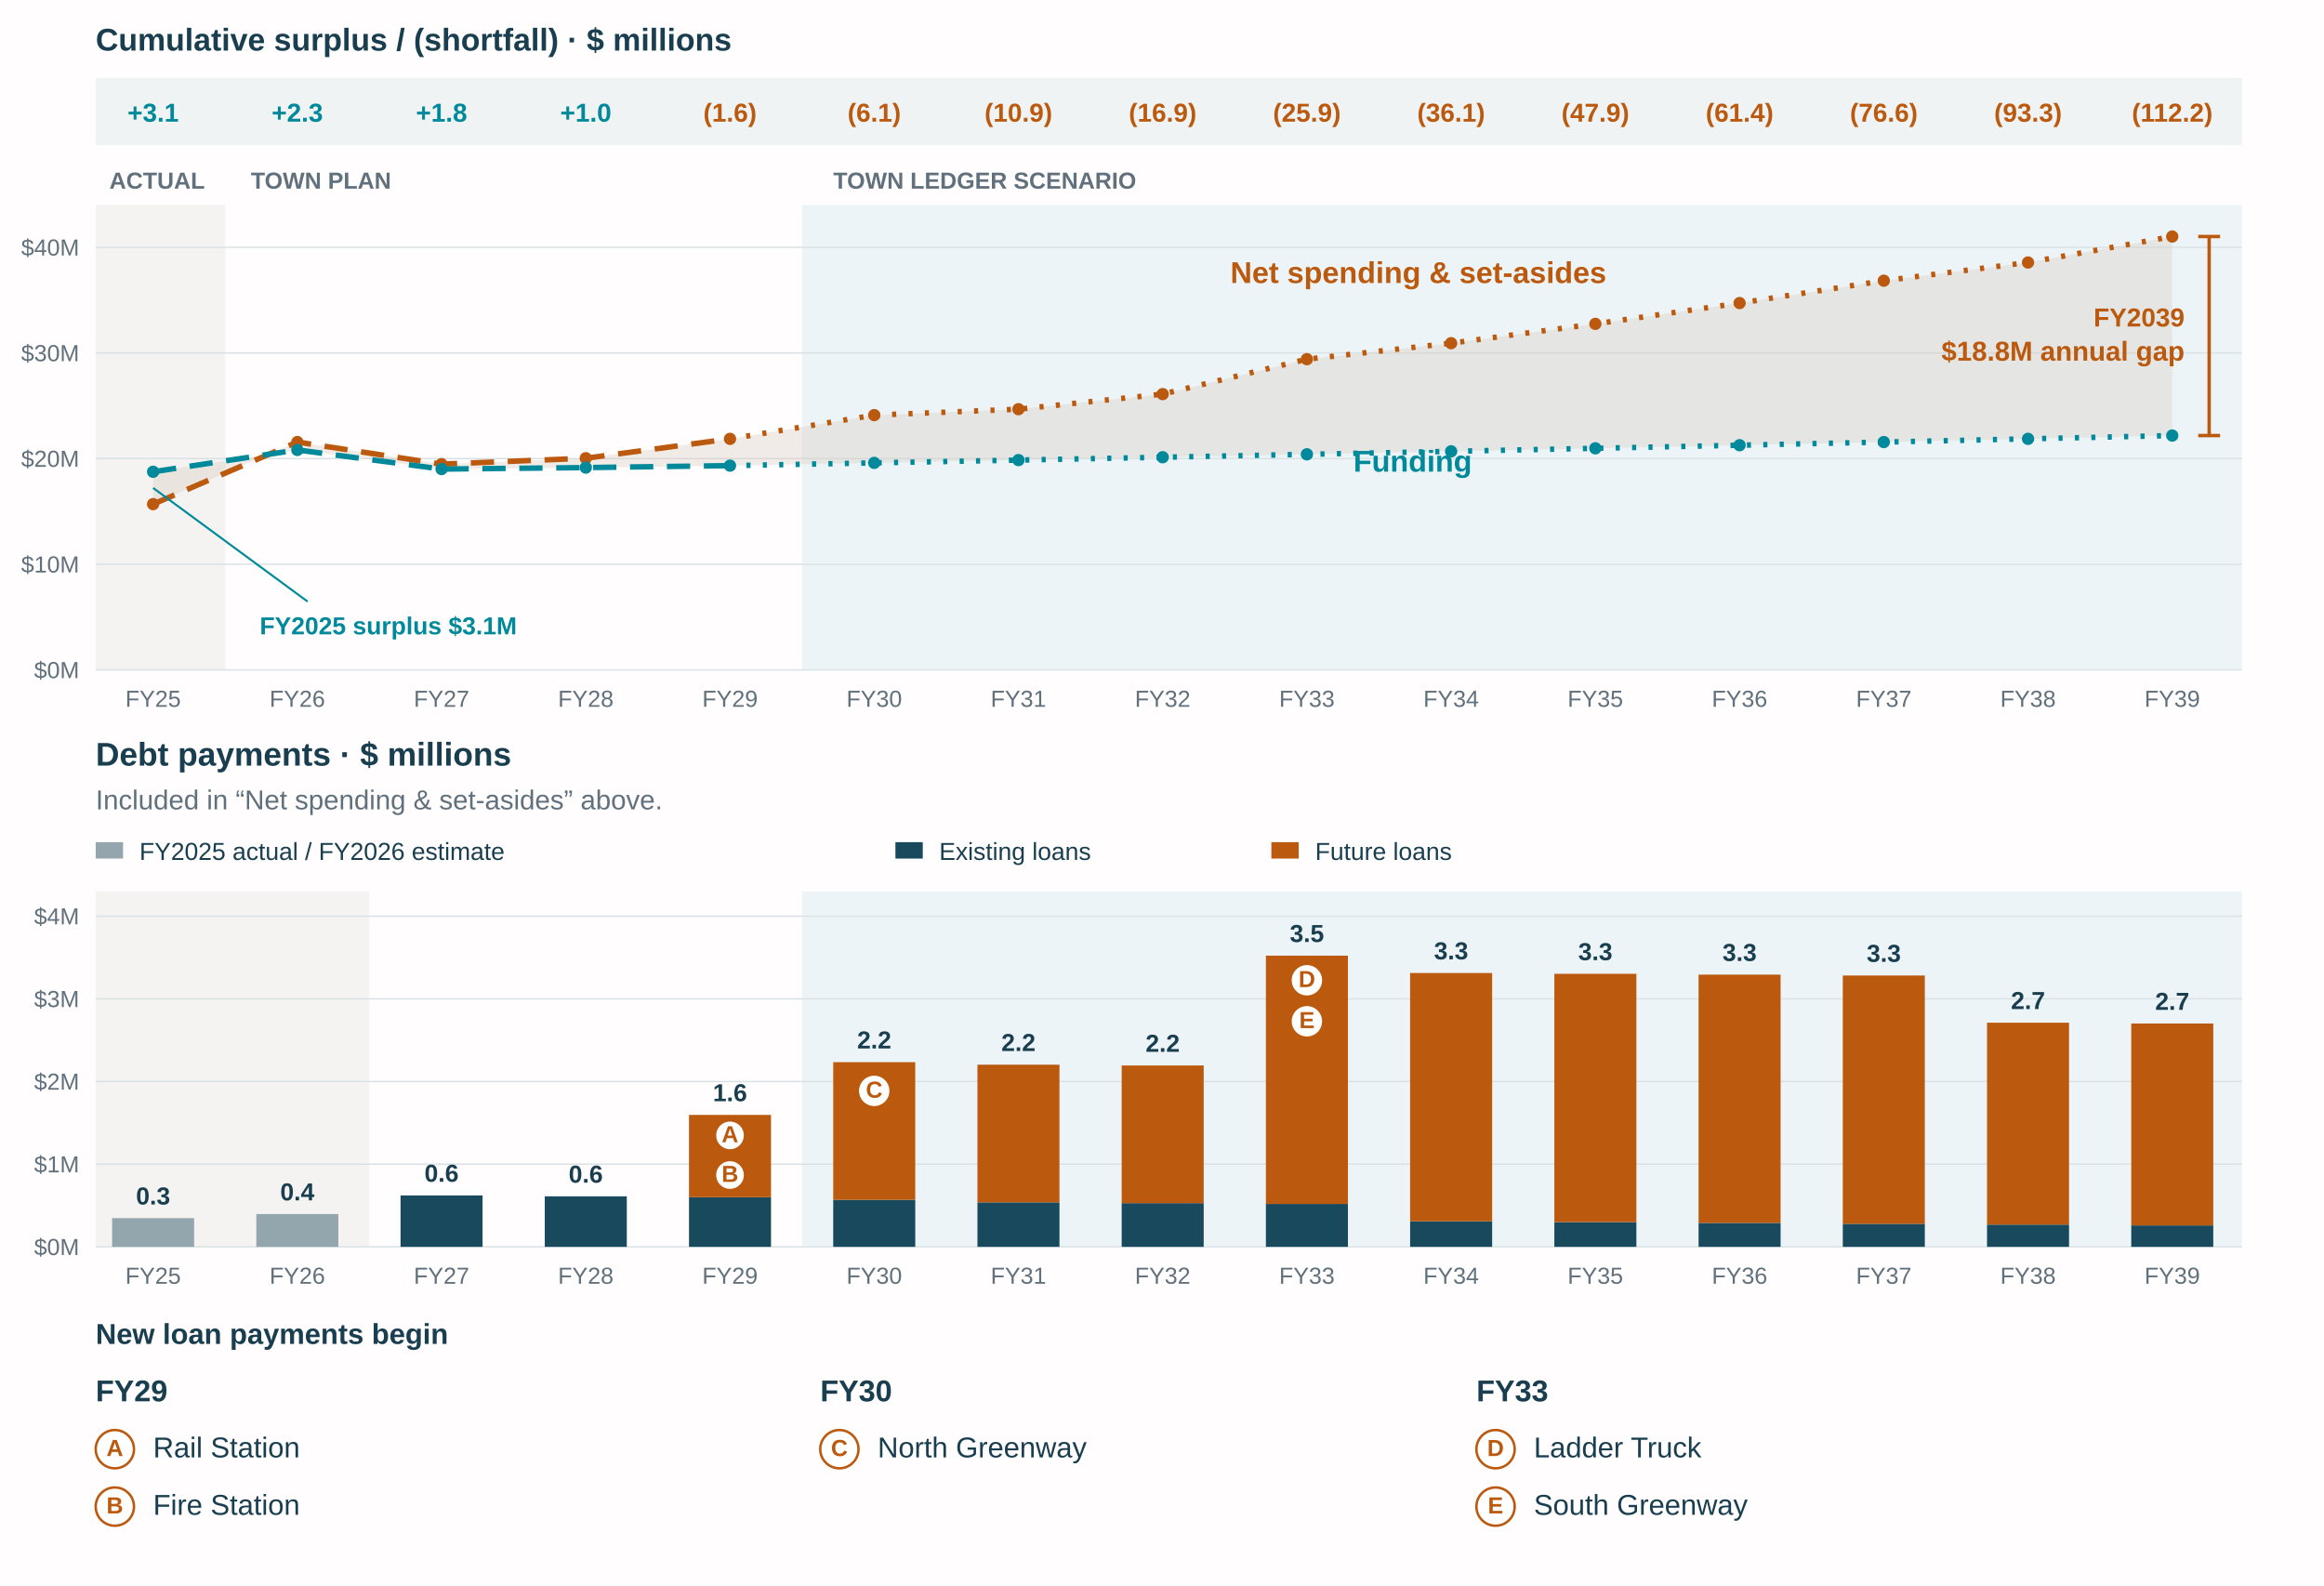
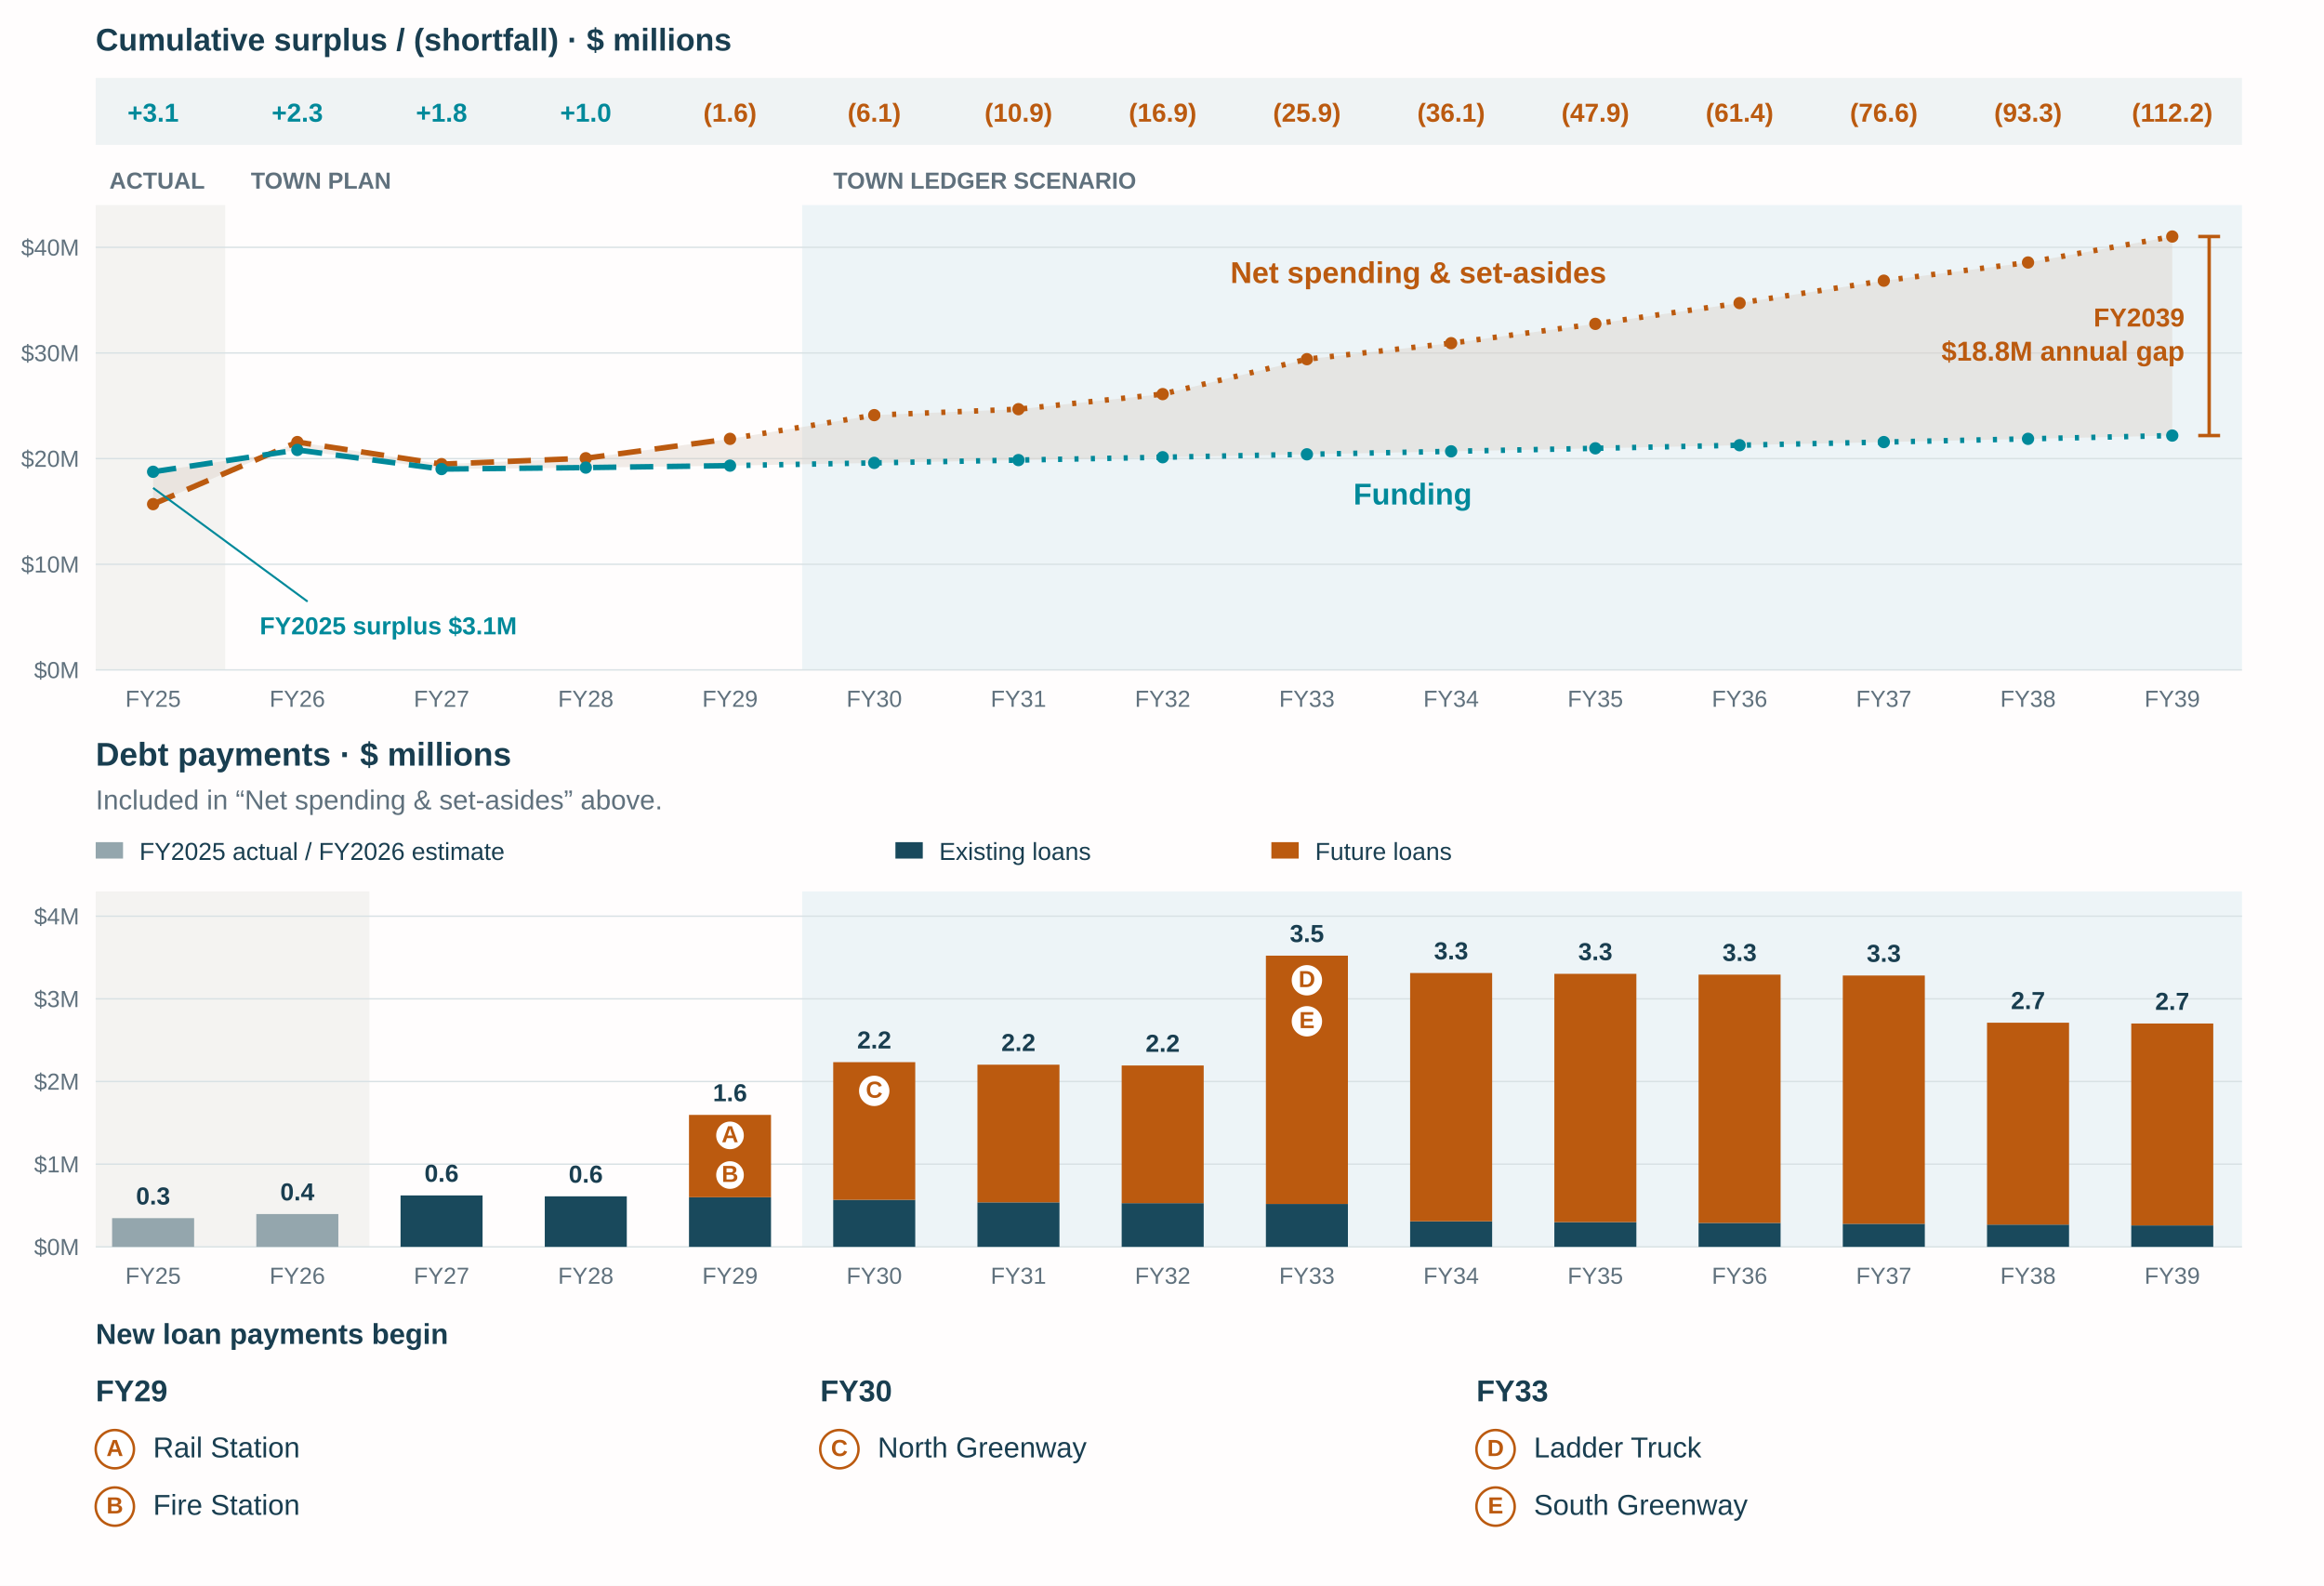
<svg xmlns="http://www.w3.org/2000/svg" viewBox="0 0 1700 1160" role="img" aria-labelledby="gf-chart-title gf-chart-desc">
  <rect width="1700" height="1160" fill="#fffdfd" />
  <g font-family="Arial, sans-serif">
    <text x="70.00" y="37.00" font-size="23" fill="#193e50" font-weight="bold" text-anchor="start">Cumulative surplus / (shortfall) · $ millions</text>
    <rect x="70.00" y="57.00" width="1570.00" height="49.00" fill="#eff3f4" />
    <text x="112.00" y="89.00" font-size="19" fill="#00899a" font-weight="bold" text-anchor="middle">+3.1</text>
    <text x="217.50" y="89.00" font-size="19" fill="#00899a" font-weight="bold" text-anchor="middle">+2.3</text>
    <text x="323.00" y="89.00" font-size="19" fill="#00899a" font-weight="bold" text-anchor="middle">+1.8</text>
    <text x="428.50" y="89.00" font-size="19" fill="#00899a" font-weight="bold" text-anchor="middle">+1.0</text>
    <text x="534.00" y="89.00" font-size="19" fill="#bb5a0f" font-weight="bold" text-anchor="middle">(1.6)</text>
    <text x="639.50" y="89.00" font-size="19" fill="#bb5a0f" font-weight="bold" text-anchor="middle">(6.1)</text>
    <text x="745.00" y="89.00" font-size="19" fill="#bb5a0f" font-weight="bold" text-anchor="middle">(10.9)</text>
    <text x="850.50" y="89.00" font-size="19" fill="#bb5a0f" font-weight="bold" text-anchor="middle">(16.9)</text>
    <text x="956.00" y="89.00" font-size="19" fill="#bb5a0f" font-weight="bold" text-anchor="middle">(25.9)</text>
    <text x="1061.50" y="89.00" font-size="19" fill="#bb5a0f" font-weight="bold" text-anchor="middle">(36.1)</text>
    <text x="1167.00" y="89.00" font-size="19" fill="#bb5a0f" font-weight="bold" text-anchor="middle">(47.9)</text>
    <text x="1272.50" y="89.00" font-size="19" fill="#bb5a0f" font-weight="bold" text-anchor="middle">(61.4)</text>
    <text x="1378.00" y="89.00" font-size="19" fill="#bb5a0f" font-weight="bold" text-anchor="middle">(76.6)</text>
    <text x="1483.50" y="89.00" font-size="19" fill="#bb5a0f" font-weight="bold" text-anchor="middle">(93.3)</text>
    <text x="1589.00" y="89.00" font-size="19" fill="#bb5a0f" font-weight="bold" text-anchor="middle">(112.2)</text>
    <rect x="70.00" y="150.00" width="94.75" height="340.00" fill="#f4f3f1" />
    <rect x="586.75" y="150.00" width="1053.25" height="340.00" fill="#edf4f7" />
    <text x="80.00" y="138.00" font-size="17" fill="#60717d" font-weight="bold" text-anchor="start">ACTUAL</text>
    <text x="183.50" y="138.00" font-size="17" fill="#60717d" font-weight="bold" text-anchor="start">TOWN PLAN</text>
    <text x="609.50" y="138.00" font-size="17" fill="#60717d" font-weight="bold" text-anchor="start">TOWN LEDGER SCENARIO</text>
    <line x1="70.00" y1="490.00" x2="1640.00" y2="490.00" stroke="#d8e1e4" stroke-width="1" />
    <text x="58.00" y="496.00" font-size="17" fill="#60717d" font-weight="normal" text-anchor="end">$0M</text>
    <line x1="70.00" y1="412.73" x2="1640.00" y2="412.73" stroke="#d8e1e4" stroke-width="1" />
    <text x="58.00" y="418.73" font-size="17" fill="#60717d" font-weight="normal" text-anchor="end">$10M</text>
    <line x1="70.00" y1="335.45" x2="1640.00" y2="335.45" stroke="#d8e1e4" stroke-width="1" />
    <text x="58.00" y="341.45" font-size="17" fill="#60717d" font-weight="normal" text-anchor="end">$20M</text>
    <line x1="70.00" y1="258.18" x2="1640.00" y2="258.18" stroke="#d8e1e4" stroke-width="1" />
    <text x="58.00" y="264.18" font-size="17" fill="#60717d" font-weight="normal" text-anchor="end">$30M</text>
    <line x1="70.00" y1="180.91" x2="1640.00" y2="180.91" stroke="#d8e1e4" stroke-width="1" />
    <text x="58.00" y="186.91" font-size="17" fill="#60717d" font-weight="normal" text-anchor="end">$40M</text>
    <polygon points="112.00,368.75 217.50,323.34 323.00,339.50 428.50,335.17 534.00,321.00 639.50,303.64 745.00,299.30 850.50,288.27 956.00,262.72 1061.50,251.02 1167.00,236.89 1272.50,221.68 1378.00,205.31 1483.50,192.00 1589.00,173.00 1589.00,318.59 1483.50,320.99 1378.00,323.35 1272.50,325.65 1167.00,327.92 1061.50,330.13 956.00,332.31 850.50,334.44 745.00,336.53 639.50,338.58 534.00,340.59 428.50,342.02 323.00,343.10 217.50,329.12 112.00,345.08" fill="#d6c9bc" opacity=".35" />
    <polyline points="112.00,368.75 217.50,323.34 323.00,339.50 428.50,335.17 534.00,321.00" fill="none" stroke="#bb5a0f" stroke-width="4" stroke-dasharray="17 10" />
    <polyline points="534.00,321.00 639.50,303.64 745.00,299.30 850.50,288.27 956.00,262.72 1061.50,251.02 1167.00,236.89 1272.50,221.68 1378.00,205.31 1483.50,192.00 1589.00,173.00" fill="none" stroke="#bb5a0f" stroke-width="4" stroke-dasharray="3 9" />
    <circle cx="112.00" cy="368.75" r="4.5" fill="#bb5a0f" />
    <circle cx="217.50" cy="323.34" r="4.5" fill="#bb5a0f" />
    <circle cx="323.00" cy="339.50" r="4.5" fill="#bb5a0f" />
    <circle cx="428.50" cy="335.17" r="4.5" fill="#bb5a0f" />
    <circle cx="534.00" cy="321.00" r="4.5" fill="#bb5a0f" />
    <circle cx="639.50" cy="303.64" r="4.5" fill="#bb5a0f" />
    <circle cx="745.00" cy="299.30" r="4.5" fill="#bb5a0f" />
    <circle cx="850.50" cy="288.27" r="4.5" fill="#bb5a0f" />
    <circle cx="956.00" cy="262.72" r="4.5" fill="#bb5a0f" />
    <circle cx="1061.50" cy="251.02" r="4.5" fill="#bb5a0f" />
    <circle cx="1167.00" cy="236.89" r="4.5" fill="#bb5a0f" />
    <circle cx="1272.50" cy="221.68" r="4.5" fill="#bb5a0f" />
    <circle cx="1378.00" cy="205.31" r="4.5" fill="#bb5a0f" />
    <circle cx="1483.50" cy="192.00" r="4.5" fill="#bb5a0f" />
    <circle cx="1589.00" cy="173.00" r="4.5" fill="#bb5a0f" />
    <polyline points="112.00,345.08 217.50,329.12 323.00,343.10 428.50,342.02 534.00,340.59" fill="none" stroke="#00899a" stroke-width="4" stroke-dasharray="17 10" />
    <polyline points="534.00,340.59 639.50,338.58 745.00,336.53 850.50,334.44 956.00,332.31 1061.50,330.13 1167.00,327.92 1272.50,325.65 1378.00,323.35 1483.50,320.99 1589.00,318.59" fill="none" stroke="#00899a" stroke-width="4" stroke-dasharray="3 9" />
    <circle cx="112.00" cy="345.08" r="4.5" fill="#00899a" />
    <circle cx="217.50" cy="329.12" r="4.5" fill="#00899a" />
    <circle cx="323.00" cy="343.10" r="4.5" fill="#00899a" />
    <circle cx="428.50" cy="342.02" r="4.5" fill="#00899a" />
    <circle cx="534.00" cy="340.59" r="4.5" fill="#00899a" />
    <circle cx="639.50" cy="338.58" r="4.5" fill="#00899a" />
    <circle cx="745.00" cy="336.53" r="4.5" fill="#00899a" />
    <circle cx="850.50" cy="334.44" r="4.5" fill="#00899a" />
    <circle cx="956.00" cy="332.31" r="4.5" fill="#00899a" />
    <circle cx="1061.50" cy="330.13" r="4.5" fill="#00899a" />
    <circle cx="1167.00" cy="327.92" r="4.5" fill="#00899a" />
    <circle cx="1272.50" cy="325.65" r="4.5" fill="#00899a" />
    <circle cx="1378.00" cy="323.35" r="4.5" fill="#00899a" />
    <circle cx="1483.50" cy="320.99" r="4.5" fill="#00899a" />
    <circle cx="1589.00" cy="318.59" r="4.5" fill="#00899a" />
    <text x="112.00" y="517.00" font-size="17" fill="#60717d" font-weight="normal" text-anchor="middle">FY25</text>
    <text x="217.50" y="517.00" font-size="17" fill="#60717d" font-weight="normal" text-anchor="middle">FY26</text>
    <text x="323.00" y="517.00" font-size="17" fill="#60717d" font-weight="normal" text-anchor="middle">FY27</text>
    <text x="428.50" y="517.00" font-size="17" fill="#60717d" font-weight="normal" text-anchor="middle">FY28</text>
    <text x="534.00" y="517.00" font-size="17" fill="#60717d" font-weight="normal" text-anchor="middle">FY29</text>
    <text x="639.50" y="517.00" font-size="17" fill="#60717d" font-weight="normal" text-anchor="middle">FY30</text>
    <text x="745.00" y="517.00" font-size="17" fill="#60717d" font-weight="normal" text-anchor="middle">FY31</text>
    <text x="850.50" y="517.00" font-size="17" fill="#60717d" font-weight="normal" text-anchor="middle">FY32</text>
    <text x="956.00" y="517.00" font-size="17" fill="#60717d" font-weight="normal" text-anchor="middle">FY33</text>
    <text x="1061.50" y="517.00" font-size="17" fill="#60717d" font-weight="normal" text-anchor="middle">FY34</text>
    <text x="1167.00" y="517.00" font-size="17" fill="#60717d" font-weight="normal" text-anchor="middle">FY35</text>
    <text x="1272.50" y="517.00" font-size="17" fill="#60717d" font-weight="normal" text-anchor="middle">FY36</text>
    <text x="1378.00" y="517.00" font-size="17" fill="#60717d" font-weight="normal" text-anchor="middle">FY37</text>
    <text x="1483.50" y="517.00" font-size="17" fill="#60717d" font-weight="normal" text-anchor="middle">FY38</text>
    <text x="1589.00" y="517.00" font-size="17" fill="#60717d" font-weight="normal" text-anchor="middle">FY39</text>
    <text x="900.00" y="207.00" font-size="22" fill="#bb5a0f" font-weight="bold" text-anchor="start">Net spending &amp; set-asides</text>
-     <text x="990.00" y="345.00" font-size="22" fill="#00899a" font-weight="bold" text-anchor="start">Funding</text>
+     <text x="990.00" y="369.00" font-size="22" fill="#00899a" font-weight="bold" text-anchor="start">Funding</text>
    <line x1="1616.00" y1="173.00" x2="1616.00" y2="318.59" stroke="#bb5a0f" stroke-width="2.5" />
    <line x1="1608.00" y1="173.00" x2="1624.00" y2="173.00" stroke="#bb5a0f" stroke-width="2.5" />
    <line x1="1608.00" y1="318.59" x2="1624.00" y2="318.59" stroke="#bb5a0f" stroke-width="2.5" />
    <text x="1598.00" y="238.80" font-size="19" fill="#bb5a0f" font-weight="bold" text-anchor="end">FY2039</text>
    <text x="1598.00" y="263.80" font-size="20" fill="#bb5a0f" font-weight="bold" text-anchor="end">$18.8M annual gap</text>
    <line x1="112.00" y1="356.91" x2="225.00" y2="440.00" stroke="#00899a" stroke-width="1.5" />
    <text x="190.00" y="464.00" font-size="18" fill="#00899a" font-weight="bold" text-anchor="start">FY2025 surplus $3.1M</text>
    <text x="70.00" y="560.00" font-size="24" fill="#193e50" font-weight="bold" text-anchor="start">Debt payments · $ millions</text>
    <text x="70.00" y="592.00" font-size="20" fill="#60717d" font-weight="normal" text-anchor="start">Included in “Net spending &amp; set-asides” above.</text>
    <rect x="70.00" y="616.00" width="20.00" height="12.00" fill="#94a6ad" />
    <text x="102.00" y="629.00" font-size="18" fill="#193e50" font-weight="normal" text-anchor="start">FY2025 actual / FY2026 estimate</text>
    <rect x="655.00" y="616.00" width="20.00" height="12.00" fill="#19495c" />
    <a href="Cryer-General-Fund-Loan-Projects-Source-Links-2026-10-16.html#existing-loans">
      <text x="687.00" y="629.00" font-size="18" fill="#193e50" font-weight="normal" text-anchor="start">Existing loans</text>
    </a>
    <rect x="930.00" y="616.00" width="20.00" height="12.00" fill="#bb5a0f" />
    <a href="Cryer-General-Fund-Loan-Projects-Source-Links-2026-10-16.html#future-loans">
      <text x="962.00" y="629.00" font-size="18" fill="#193e50" font-weight="normal" text-anchor="start">Future loans</text>
    </a>
    <rect x="70.00" y="652.00" width="200.25" height="260.00" fill="#f4f3f1" />
    <rect x="586.75" y="652.00" width="1053.25" height="260.00" fill="#edf4f7" />
    <line x1="70.00" y1="912.00" x2="1640.00" y2="912.00" stroke="#d8e1e4" stroke-width="1" />
    <text x="58.00" y="918.00" font-size="17" fill="#60717d" font-weight="normal" text-anchor="end">$0M</text>
    <line x1="70.00" y1="851.53" x2="1640.00" y2="851.53" stroke="#d8e1e4" stroke-width="1" />
    <text x="58.00" y="857.53" font-size="17" fill="#60717d" font-weight="normal" text-anchor="end">$1M</text>
    <line x1="70.00" y1="791.07" x2="1640.00" y2="791.07" stroke="#d8e1e4" stroke-width="1" />
    <text x="58.00" y="797.07" font-size="17" fill="#60717d" font-weight="normal" text-anchor="end">$2M</text>
    <line x1="70.00" y1="730.60" x2="1640.00" y2="730.60" stroke="#d8e1e4" stroke-width="1" />
    <text x="58.00" y="736.60" font-size="17" fill="#60717d" font-weight="normal" text-anchor="end">$3M</text>
    <line x1="70.00" y1="670.14" x2="1640.00" y2="670.14" stroke="#d8e1e4" stroke-width="1" />
    <text x="58.00" y="676.14" font-size="17" fill="#60717d" font-weight="normal" text-anchor="end">$4M</text>
    <rect x="82.00" y="891.02" width="60.00" height="20.98" fill="#94a6ad" />
    <text x="112.00" y="881.02" font-size="18" fill="#193e50" font-weight="bold" text-anchor="middle">0.3</text>
    <text x="112.00" y="939.00" font-size="17" fill="#60717d" font-weight="normal" text-anchor="middle">FY25</text>
    <rect x="187.50" y="888.02" width="60.00" height="23.98" fill="#94a6ad" />
    <text x="217.50" y="878.02" font-size="18" fill="#193e50" font-weight="bold" text-anchor="middle">0.4</text>
    <text x="217.50" y="939.00" font-size="17" fill="#60717d" font-weight="normal" text-anchor="middle">FY26</text>
    <rect x="293.00" y="874.40" width="60.00" height="37.60" fill="#19495c" />
    <text x="323.00" y="864.40" font-size="18" fill="#193e50" font-weight="bold" text-anchor="middle">0.6</text>
    <text x="323.00" y="939.00" font-size="17" fill="#60717d" font-weight="normal" text-anchor="middle">FY27</text>
    <rect x="398.50" y="875.06" width="60.00" height="36.94" fill="#19495c" />
    <text x="428.50" y="865.06" font-size="18" fill="#193e50" font-weight="bold" text-anchor="middle">0.6</text>
    <text x="428.50" y="939.00" font-size="17" fill="#60717d" font-weight="normal" text-anchor="middle">FY28</text>
    <rect x="504.00" y="875.72" width="60.00" height="36.28" fill="#19495c" />
    <rect x="504.00" y="815.49" width="60.00" height="60.23" fill="#bb5a0f" />
    <text x="534.00" y="805.49" font-size="18" fill="#193e50" font-weight="bold" text-anchor="middle">1.6</text>
    <text x="534.00" y="939.00" font-size="17" fill="#60717d" font-weight="normal" text-anchor="middle">FY29</text>
    <a href="Cryer-General-Fund-Loan-Projects-Source-Links-2026-10-16.html?year=2029#loan-a" aria-label="View Rail Station loan payments">
      <circle cx="534.0" cy="830.488" r="11" fill="white" stroke="#bb5a0f" stroke-width="1.8" />
      <text x="534.00" y="835.49" font-size="17" fill="#bb5a0f" font-weight="bold" text-anchor="middle">A</text>
    </a>
    <a href="Cryer-General-Fund-Loan-Projects-Source-Links-2026-10-16.html?year=2029#loan-b" aria-label="View Fire Station loan payments">
      <circle cx="534.0" cy="859.488" r="11" fill="white" stroke="#bb5a0f" stroke-width="1.8" />
      <text x="534.00" y="864.49" font-size="17" fill="#bb5a0f" font-weight="bold" text-anchor="middle">B</text>
    </a>
    <rect x="609.50" y="877.62" width="60.00" height="34.38" fill="#19495c" />
    <rect x="609.50" y="776.92" width="60.00" height="100.70" fill="#bb5a0f" />
    <text x="639.50" y="766.92" font-size="18" fill="#193e50" font-weight="bold" text-anchor="middle">2.2</text>
    <text x="639.50" y="939.00" font-size="17" fill="#60717d" font-weight="normal" text-anchor="middle">FY30</text>
    <a href="Cryer-General-Fund-Loan-Projects-Source-Links-2026-10-16.html?year=2030#loan-c" aria-label="View North Greenway loan payments">
      <circle cx="639.5" cy="797.92" r="12" fill="white" stroke="#bb5a0f" stroke-width="1.8" />
      <text x="639.50" y="802.92" font-size="17" fill="#bb5a0f" font-weight="bold" text-anchor="middle">C</text>
    </a>
    <rect x="715.00" y="879.47" width="60.00" height="32.53" fill="#19495c" />
    <rect x="715.00" y="778.77" width="60.00" height="100.70" fill="#bb5a0f" />
    <text x="745.00" y="768.77" font-size="18" fill="#193e50" font-weight="bold" text-anchor="middle">2.2</text>
    <text x="745.00" y="939.00" font-size="17" fill="#60717d" font-weight="normal" text-anchor="middle">FY31</text>
    <rect x="820.50" y="880.05" width="60.00" height="31.95" fill="#19495c" />
    <rect x="820.50" y="779.35" width="60.00" height="100.70" fill="#bb5a0f" />
    <text x="850.50" y="769.35" font-size="18" fill="#193e50" font-weight="bold" text-anchor="middle">2.2</text>
    <text x="850.50" y="939.00" font-size="17" fill="#60717d" font-weight="normal" text-anchor="middle">FY32</text>
    <rect x="926.00" y="880.64" width="60.00" height="31.36" fill="#19495c" />
    <rect x="926.00" y="699.02" width="60.00" height="181.62" fill="#bb5a0f" />
    <text x="956.00" y="689.02" font-size="18" fill="#193e50" font-weight="bold" text-anchor="middle">3.5</text>
    <text x="956.00" y="939.00" font-size="17" fill="#60717d" font-weight="normal" text-anchor="middle">FY33</text>
    <a href="Cryer-General-Fund-Loan-Projects-Source-Links-2026-10-16.html?year=2033#loan-d" aria-label="View Ladder Truck loan payments">
      <circle cx="956.0" cy="717.022" r="12" fill="white" stroke="#bb5a0f" stroke-width="1.8" />
      <text x="956.00" y="722.02" font-size="17" fill="#bb5a0f" font-weight="bold" text-anchor="middle">D</text>
    </a>
    <a href="Cryer-General-Fund-Loan-Projects-Source-Links-2026-10-16.html?year=2033#loan-e" aria-label="View South Greenway loan payments">
      <circle cx="956.0" cy="747.022" r="12" fill="white" stroke="#bb5a0f" stroke-width="1.8" />
      <text x="956.00" y="752.02" font-size="17" fill="#bb5a0f" font-weight="bold" text-anchor="middle">E</text>
    </a>
    <rect x="1031.50" y="893.33" width="60.00" height="18.67" fill="#19495c" />
    <rect x="1031.50" y="711.71" width="60.00" height="181.62" fill="#bb5a0f" />
    <text x="1061.50" y="701.71" font-size="18" fill="#193e50" font-weight="bold" text-anchor="middle">3.3</text>
    <text x="1061.50" y="939.00" font-size="17" fill="#60717d" font-weight="normal" text-anchor="middle">FY34</text>
    <rect x="1137.00" y="893.92" width="60.00" height="18.08" fill="#19495c" />
    <rect x="1137.00" y="712.30" width="60.00" height="181.62" fill="#bb5a0f" />
    <text x="1167.00" y="702.30" font-size="18" fill="#193e50" font-weight="bold" text-anchor="middle">3.3</text>
    <text x="1167.00" y="939.00" font-size="17" fill="#60717d" font-weight="normal" text-anchor="middle">FY35</text>
    <rect x="1242.50" y="894.51" width="60.00" height="17.49" fill="#19495c" />
    <rect x="1242.50" y="712.89" width="60.00" height="181.62" fill="#bb5a0f" />
    <text x="1272.50" y="702.89" font-size="18" fill="#193e50" font-weight="bold" text-anchor="middle">3.3</text>
    <text x="1272.50" y="939.00" font-size="17" fill="#60717d" font-weight="normal" text-anchor="middle">FY36</text>
    <rect x="1348.00" y="895.16" width="60.00" height="16.84" fill="#19495c" />
    <rect x="1348.00" y="713.54" width="60.00" height="181.62" fill="#bb5a0f" />
    <text x="1378.00" y="703.54" font-size="18" fill="#193e50" font-weight="bold" text-anchor="middle">3.3</text>
    <text x="1378.00" y="939.00" font-size="17" fill="#60717d" font-weight="normal" text-anchor="middle">FY37</text>
    <rect x="1453.50" y="895.74" width="60.00" height="16.26" fill="#19495c" />
    <rect x="1453.50" y="748.06" width="60.00" height="147.68" fill="#bb5a0f" />
    <text x="1483.50" y="738.06" font-size="18" fill="#193e50" font-weight="bold" text-anchor="middle">2.7</text>
    <text x="1483.50" y="939.00" font-size="17" fill="#60717d" font-weight="normal" text-anchor="middle">FY38</text>
    <rect x="1559.00" y="896.33" width="60.00" height="15.67" fill="#19495c" />
    <rect x="1559.00" y="748.64" width="60.00" height="147.68" fill="#bb5a0f" />
    <text x="1589.00" y="738.64" font-size="18" fill="#193e50" font-weight="bold" text-anchor="middle">2.7</text>
    <text x="1589.00" y="939.00" font-size="17" fill="#60717d" font-weight="normal" text-anchor="middle">FY39</text>
    <text x="70.00" y="983.00" font-size="21" fill="#193e50" font-weight="bold" text-anchor="start">New loan payments begin</text>
    <text x="70.00" y="1025.00" font-size="22" fill="#193e50" font-weight="bold" text-anchor="start">FY29</text>
    <a href="Cryer-General-Fund-Loan-Projects-Source-Links-2026-10-16.html?year=2029#loan-a" aria-label="View Rail Station loan payments">
      <circle cx="84" cy="1060" r="14" fill="white" stroke="#bb5a0f" stroke-width="1.8" />
      <text x="84.00" y="1065.00" font-size="17" fill="#bb5a0f" font-weight="bold" text-anchor="middle">A</text>
    </a>
    <text x="112.00" y="1066.00" font-size="21" fill="#193e50" font-weight="normal" text-anchor="start">Rail Station</text>
    <a href="Cryer-General-Fund-Loan-Projects-Source-Links-2026-10-16.html?year=2029#loan-b" aria-label="View Fire Station loan payments">
      <circle cx="84" cy="1102" r="14" fill="white" stroke="#bb5a0f" stroke-width="1.8" />
      <text x="84.00" y="1107.00" font-size="17" fill="#bb5a0f" font-weight="bold" text-anchor="middle">B</text>
    </a>
    <text x="112.00" y="1108.00" font-size="21" fill="#193e50" font-weight="normal" text-anchor="start">Fire Station</text>
    <text x="600.00" y="1025.00" font-size="22" fill="#193e50" font-weight="bold" text-anchor="start">FY30</text>
    <a href="Cryer-General-Fund-Loan-Projects-Source-Links-2026-10-16.html?year=2030#loan-c" aria-label="View North Greenway loan payments">
      <circle cx="614" cy="1060" r="14" fill="white" stroke="#bb5a0f" stroke-width="1.8" />
      <text x="614.00" y="1065.00" font-size="17" fill="#bb5a0f" font-weight="bold" text-anchor="middle">C</text>
    </a>
    <text x="642.00" y="1066.00" font-size="21" fill="#193e50" font-weight="normal" text-anchor="start">North Greenway</text>
    <text x="1080.00" y="1025.00" font-size="22" fill="#193e50" font-weight="bold" text-anchor="start">FY33</text>
    <a href="Cryer-General-Fund-Loan-Projects-Source-Links-2026-10-16.html?year=2033#loan-d" aria-label="View Ladder Truck loan payments">
      <circle cx="1094" cy="1060" r="14" fill="white" stroke="#bb5a0f" stroke-width="1.8" />
      <text x="1094.00" y="1065.00" font-size="17" fill="#bb5a0f" font-weight="bold" text-anchor="middle">D</text>
    </a>
    <text x="1122.00" y="1066.00" font-size="21" fill="#193e50" font-weight="normal" text-anchor="start">Ladder Truck</text>
    <a href="Cryer-General-Fund-Loan-Projects-Source-Links-2026-10-16.html?year=2033#loan-e" aria-label="View South Greenway loan payments">
      <circle cx="1094" cy="1102" r="14" fill="white" stroke="#bb5a0f" stroke-width="1.8" />
      <text x="1094.00" y="1107.00" font-size="17" fill="#bb5a0f" font-weight="bold" text-anchor="middle">E</text>
    </a>
    <text x="1122.00" y="1108.00" font-size="21" fill="#193e50" font-weight="normal" text-anchor="start">South Greenway</text>
  </g>
</svg>
